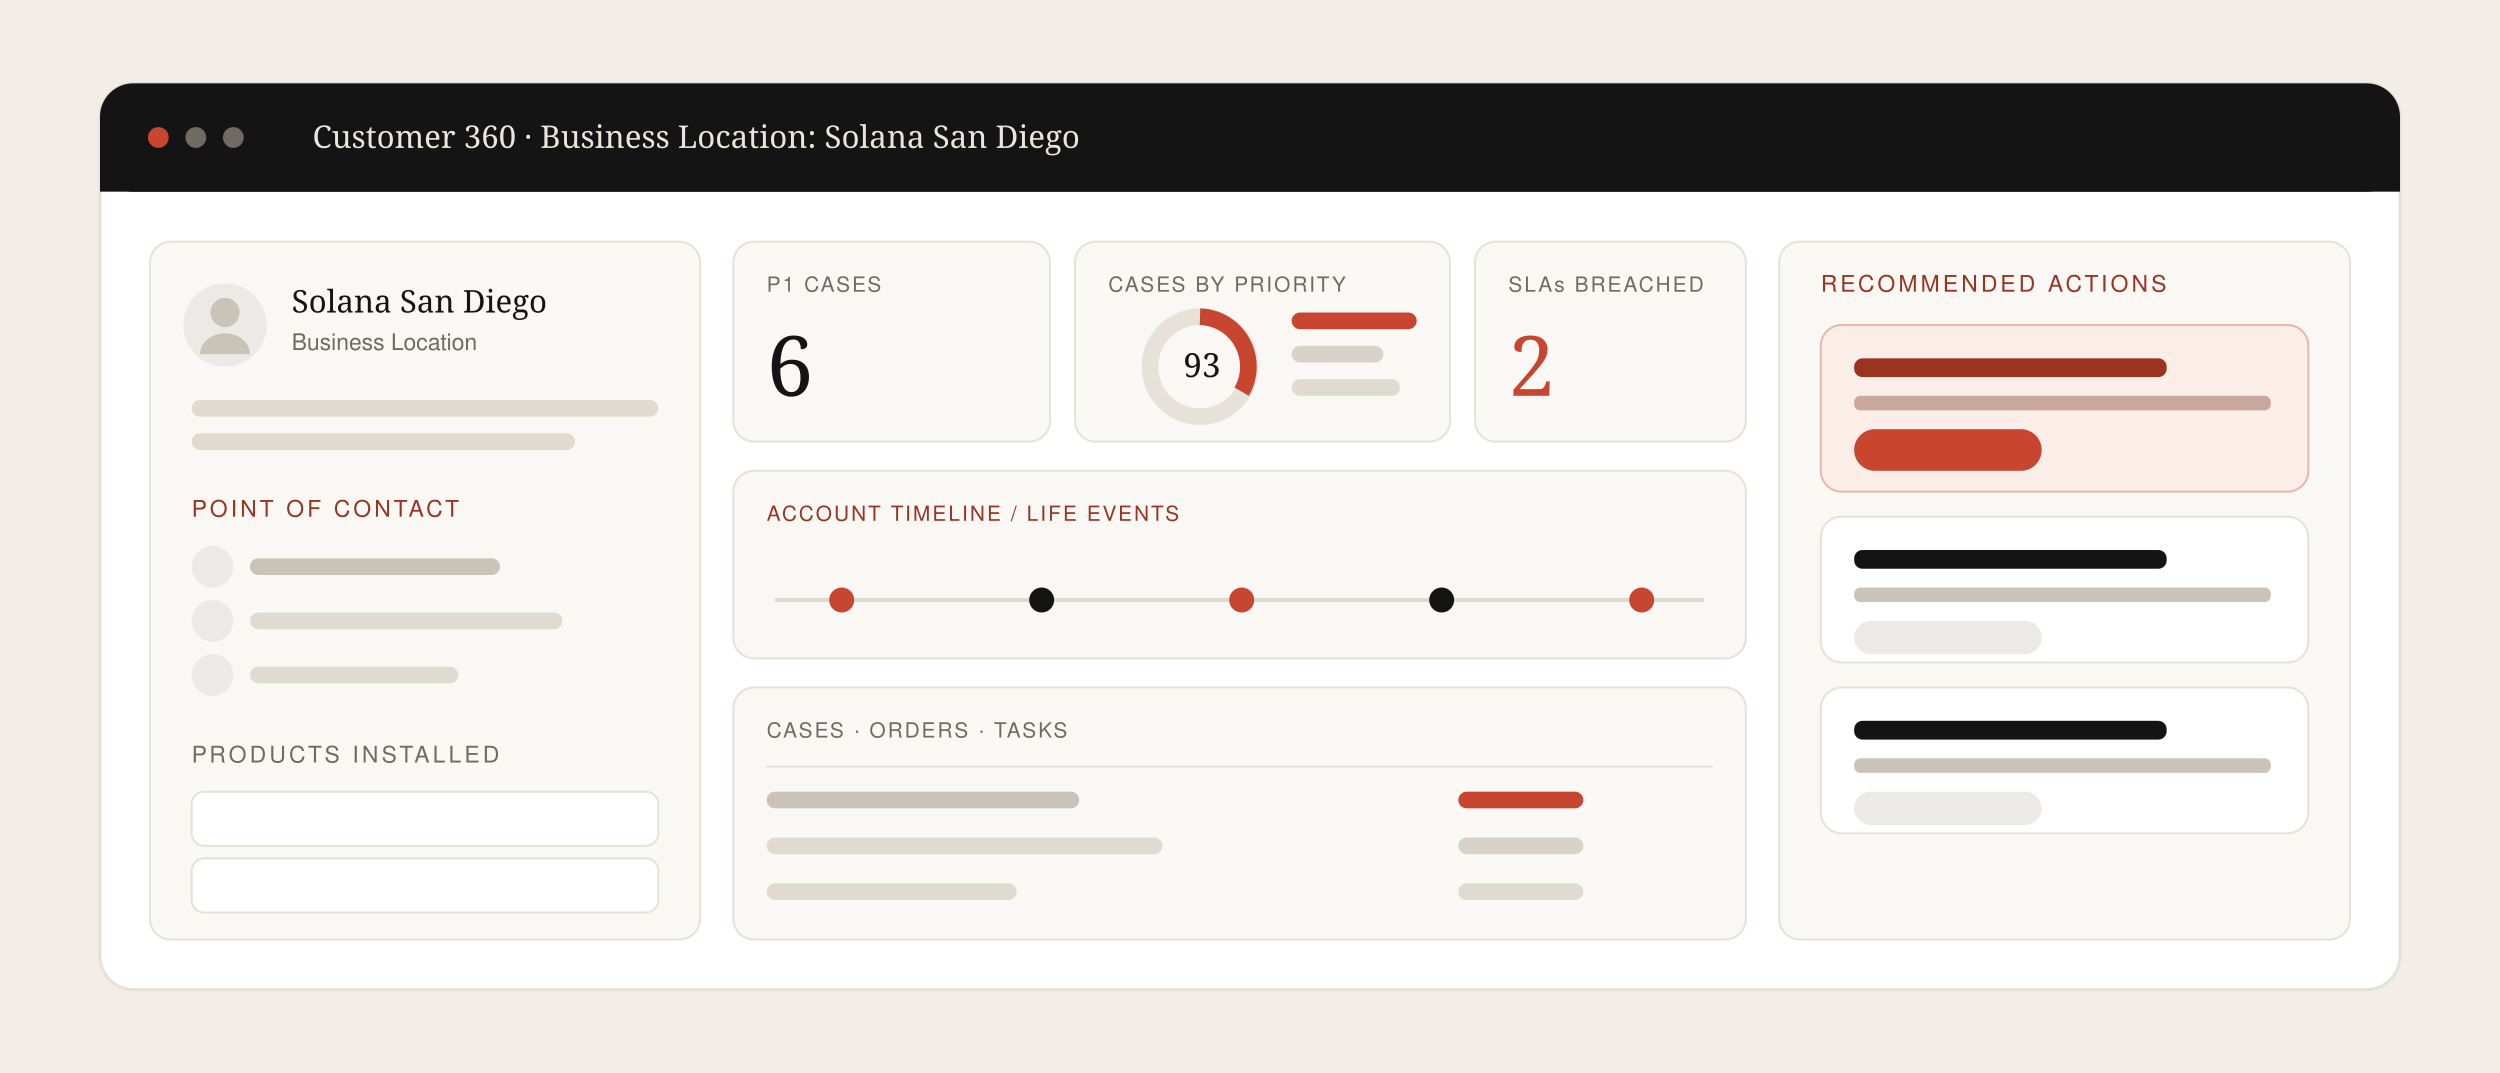
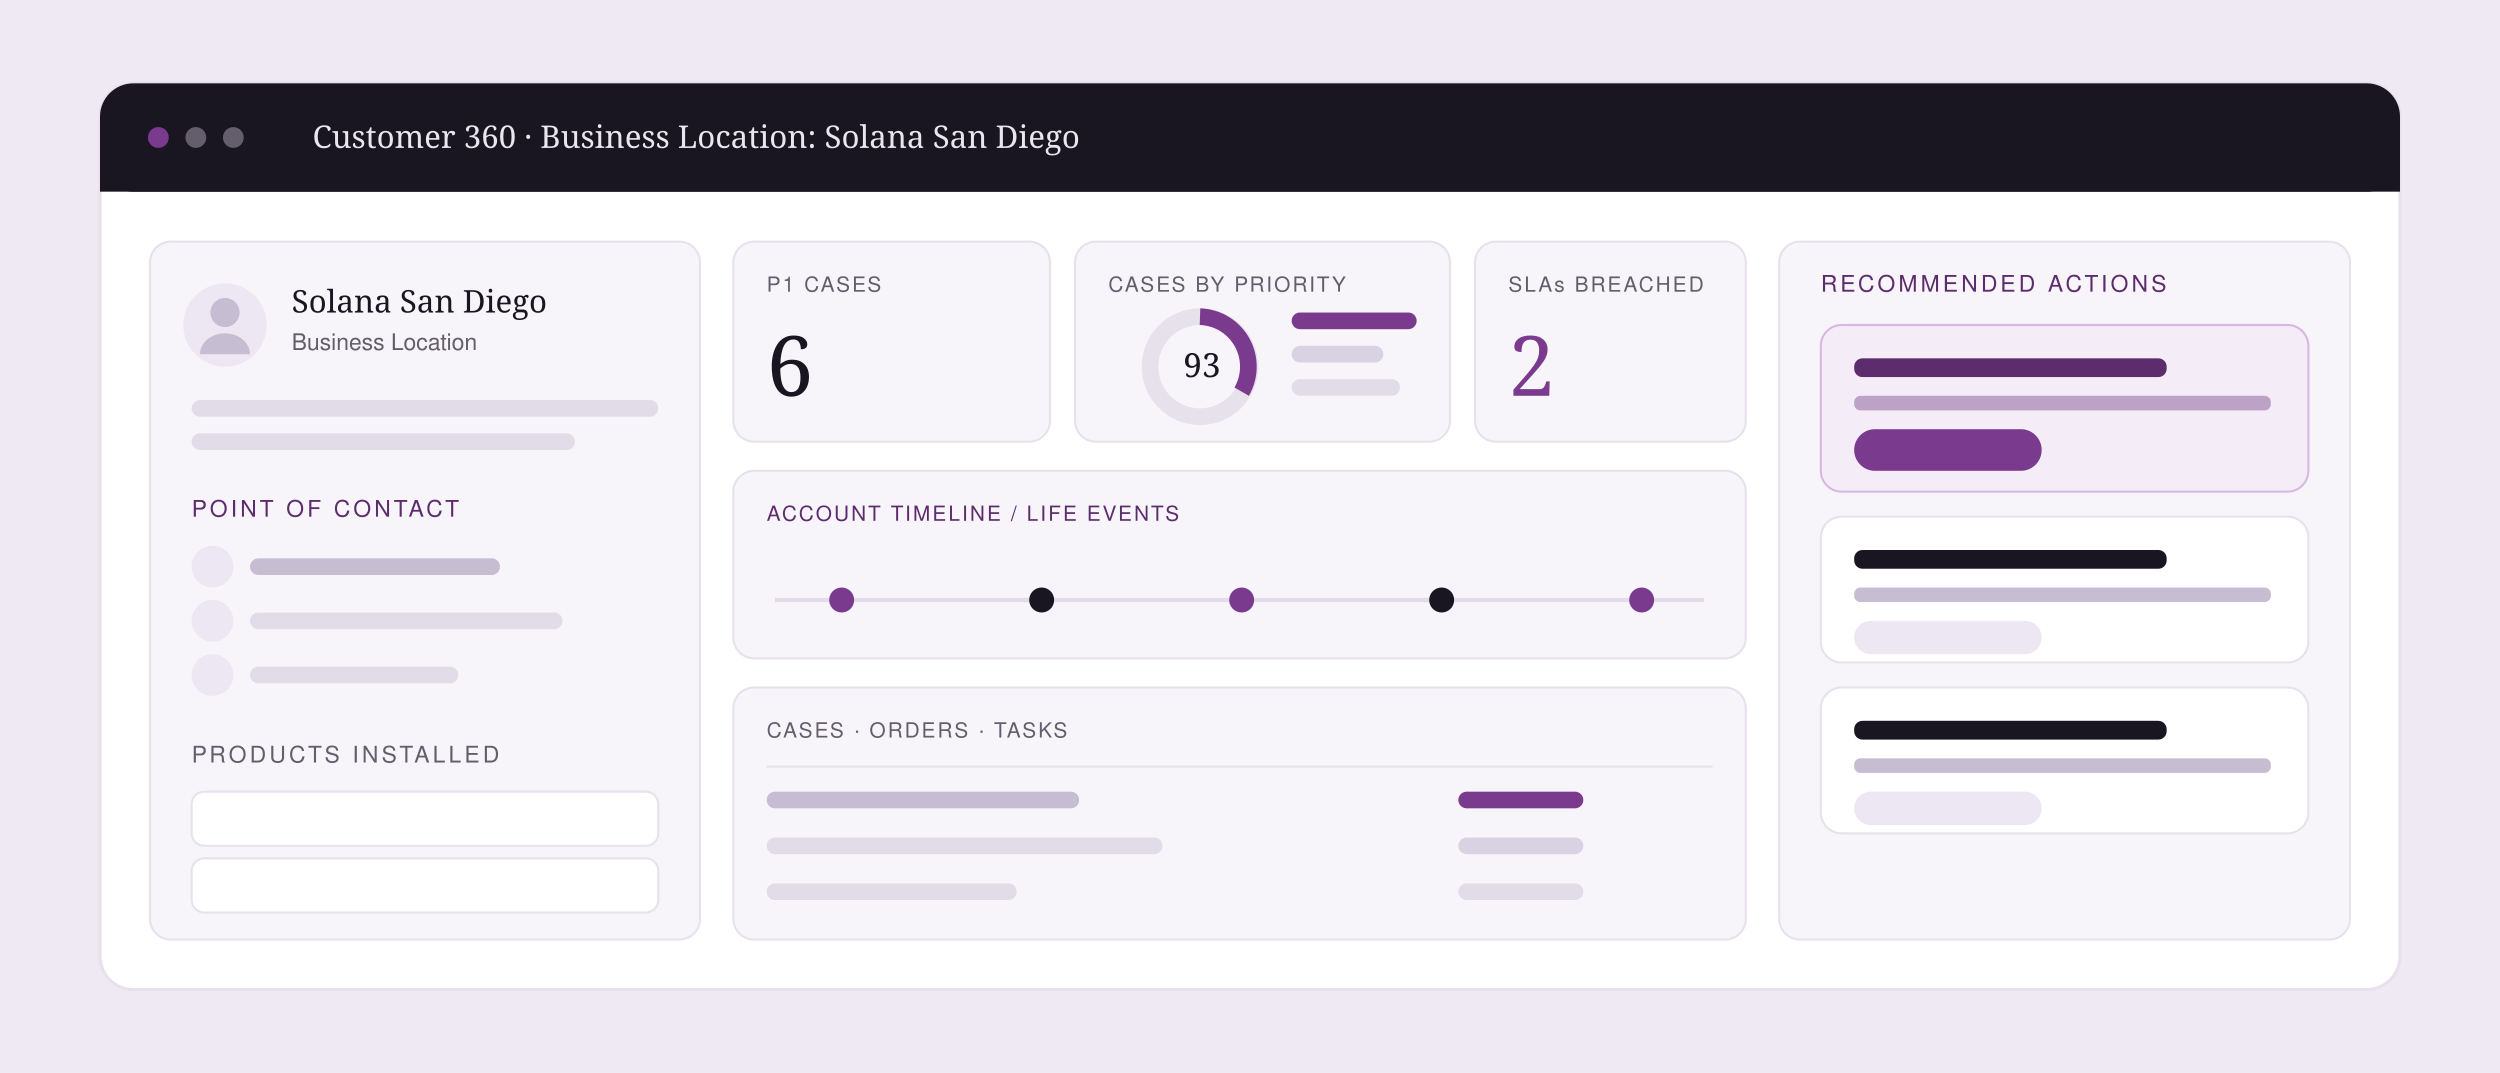
<svg xmlns="http://www.w3.org/2000/svg" width="1200" height="515" viewBox="0 0 1200 515" role="img" aria-label="Customer 360 dashboard concept: an identity rail, KPI tiles, a life-events timeline, and a recommended-actions panel">
-   <rect width="1200" height="515" fill="#f2eee7" />
-   <rect x="48" y="40" width="1104" height="435" rx="16" fill="#ffffff" stroke="#e6e2da" stroke-width="1.5" />
-   <rect x="48" y="40" width="1104" height="52" rx="16" fill="#141414" />
-   <rect x="48" y="76" width="1104" height="16" fill="#141414" />
-   <circle cx="76" cy="66" r="5" fill="#c8452f" />
-   <circle cx="94" cy="66" r="5" fill="#6f6b63" />
-   <circle cx="112" cy="66" r="5" fill="#6f6b63" />
-   <text x="150" y="71" font-family="Georgia, serif" font-size="15" fill="#e9e5df">Customer 360 · Business Location: Solana San Diego</text>
-   <rect x="72" y="116" width="264" height="335" rx="10" fill="#faf8f4" stroke="#e6e2da" />
-   <circle cx="108" cy="156" r="20" fill="#eceae6" />
-   <circle cx="108" cy="150" r="7" fill="#c9c3b8" />
-   <path d="M96 170 a12 10 0 0 1 24 0 z" fill="#c9c3b8" />
-   <text x="140" y="150" font-family="Georgia, serif" font-size="15" fill="#141414">Solana San Diego</text>
-   <text x="140" y="168" font-family="Helvetica, Arial, sans-serif" font-size="11" fill="#6f6b63">Business Location</text>
-   <rect x="92" y="192" width="224" height="8" rx="4" fill="#e0dbd1" />
-   <rect x="92" y="208" width="184" height="8" rx="4" fill="#e0dbd1" />
-   <text x="92" y="248" font-family="Helvetica, Arial, sans-serif" font-size="11" letter-spacing="1.5" fill="#9a3320">POINT OF CONTACT</text>
-   <circle cx="102" cy="272" r="10" fill="#eceae6" />
-   <rect x="120" y="268" width="120" height="8" rx="4" fill="#c9c3b8" />
-   <circle cx="102" cy="298" r="10" fill="#eceae6" />
-   <rect x="120" y="294" width="150" height="8" rx="4" fill="#e0dbd1" />
-   <circle cx="102" cy="324" r="10" fill="#eceae6" />
-   <rect x="120" y="320" width="100" height="8" rx="4" fill="#e0dbd1" />
-   <text x="92" y="366" font-family="Helvetica, Arial, sans-serif" font-size="11" letter-spacing="1.5" fill="#6f6b63">PRODUCTS INSTALLED</text>
-   <rect x="92" y="380" width="224" height="26" rx="6" fill="#ffffff" stroke="#e6e2da" />
-   <rect x="92" y="412" width="224" height="26" rx="6" fill="#ffffff" stroke="#e6e2da" />
-   <rect x="352" y="116" width="152" height="96" rx="10" fill="#faf8f4" stroke="#e6e2da" />
-   <text x="368" y="140" font-family="Helvetica, Arial, sans-serif" font-size="10" letter-spacing="1" fill="#6f6b63">P1 CASES</text>
-   <text x="368" y="190" font-family="Georgia, serif" font-size="40" fill="#141414">6</text>
-   <rect x="516" y="116" width="180" height="96" rx="10" fill="#faf8f4" stroke="#e6e2da" />
-   <text x="532" y="140" font-family="Helvetica, Arial, sans-serif" font-size="10" letter-spacing="1" fill="#6f6b63">CASES BY PRIORITY</text>
-   <circle cx="576" cy="176" r="24" fill="none" stroke="#e6e2da" stroke-width="8" />
-   <path d="M576 152 a24 24 0 0 1 20 36" fill="none" stroke="#c8452f" stroke-width="8" />
-   <text x="568" y="181" font-family="Georgia, serif" font-size="16" fill="#141414">93</text>
-   <rect x="620" y="150" width="60" height="8" rx="4" fill="#c8452f" />
-   <rect x="620" y="166" width="44" height="8" rx="4" fill="#d8d2c8" />
-   <rect x="620" y="182" width="52" height="8" rx="4" fill="#e0dbd1" />
-   <rect x="708" y="116" width="130" height="96" rx="10" fill="#faf8f4" stroke="#e6e2da" />
-   <text x="724" y="140" font-family="Helvetica, Arial, sans-serif" font-size="10" letter-spacing="1" fill="#6f6b63">SLAs BREACHED</text>
-   <text x="724" y="190" font-family="Georgia, serif" font-size="40" fill="#c8452f">2</text>
-   <rect x="352" y="226" width="486" height="90" rx="10" fill="#faf8f4" stroke="#e6e2da" />
-   <text x="368" y="250" font-family="Helvetica, Arial, sans-serif" font-size="10" letter-spacing="1" fill="#9a3320">ACCOUNT TIMELINE / LIFE EVENTS</text>
-   <line x1="372" y1="288" x2="818" y2="288" stroke="#e0dbd1" stroke-width="2" />
-   <circle cx="404" cy="288" r="6" fill="#c8452f" />
-   <circle cx="500" cy="288" r="6" fill="#141414" />
-   <circle cx="596" cy="288" r="6" fill="#c8452f" />
-   <circle cx="692" cy="288" r="6" fill="#141414" />
-   <circle cx="788" cy="288" r="6" fill="#c8452f" />
-   <rect x="352" y="330" width="486" height="121" rx="10" fill="#faf8f4" stroke="#e6e2da" />
-   <text x="368" y="354" font-family="Helvetica, Arial, sans-serif" font-size="10" letter-spacing="1" fill="#6f6b63">CASES · ORDERS · TASKS</text>
-   <line x1="368" y1="368" x2="822" y2="368" stroke="#e6e2da" />
-   <rect x="368" y="380" width="150" height="8" rx="4" fill="#c9c3b8" />
-   <rect x="700" y="380" width="60" height="8" rx="4" fill="#c8452f" />
-   <rect x="368" y="402" width="190" height="8" rx="4" fill="#e0dbd1" />
-   <rect x="700" y="402" width="60" height="8" rx="4" fill="#d8d2c8" />
-   <rect x="368" y="424" width="120" height="8" rx="4" fill="#e0dbd1" />
-   <rect x="700" y="424" width="60" height="8" rx="4" fill="#e0dbd1" />
-   <rect x="854" y="116" width="274" height="335" rx="10" fill="#faf8f4" stroke="#e6e2da" />
-   <text x="874" y="140" font-family="Helvetica, Arial, sans-serif" font-size="11" letter-spacing="1.5" fill="#9a3320">RECOMMENDED ACTIONS</text>
-   <rect x="874" y="156" width="234" height="80" rx="10" fill="#fbeee9" stroke="#e7b9ac" />
-   <rect x="890" y="172" width="150" height="9" rx="4" fill="#9a3320" />
-   <rect x="890" y="190" width="200" height="7" rx="3" fill="#c9a99f" />
-   <rect x="890" y="206" width="90" height="20" rx="10" fill="#c8452f" />
-   <rect x="874" y="248" width="234" height="70" rx="10" fill="#ffffff" stroke="#e6e2da" />
-   <rect x="890" y="264" width="150" height="9" rx="4" fill="#141414" />
-   <rect x="890" y="282" width="200" height="7" rx="3" fill="#c9c3b8" />
-   <rect x="890" y="298" width="90" height="16" rx="8" fill="#eceae6" />
-   <rect x="874" y="330" width="234" height="70" rx="10" fill="#ffffff" stroke="#e6e2da" />
-   <rect x="890" y="346" width="150" height="9" rx="4" fill="#141414" />
-   <rect x="890" y="364" width="200" height="7" rx="3" fill="#c9c3b8" />
-   <rect x="890" y="380" width="90" height="16" rx="8" fill="#eceae6" />
+   <rect width="1200" height="515" fill="#efe9f4" />
+   <rect x="48" y="40" width="1104" height="435" rx="16" fill="#ffffff" stroke="#e7e1ec" stroke-width="1.5" />
+   <rect x="48" y="40" width="1104" height="52" rx="16" fill="#191621" />
+   <rect x="48" y="76" width="1104" height="16" fill="#191621" />
+   <circle cx="76" cy="66" r="5" fill="#7a3b8f" />
+   <circle cx="94" cy="66" r="5" fill="#635d6c" />
+   <circle cx="112" cy="66" r="5" fill="#635d6c" />
+   <text x="150" y="71" font-family="Georgia, serif" font-size="15" fill="#eae6ef">Customer 360 · Business Location: Solana San Diego</text>
+   <rect x="72" y="116" width="264" height="335" rx="10" fill="#f7f4fa" stroke="#e7e1ec" />
+   <circle cx="108" cy="156" r="20" fill="#ece7f2" />
+   <circle cx="108" cy="150" r="7" fill="#c7bdd3" />
+   <path d="M96 170 a12 10 0 0 1 24 0 z" fill="#c7bdd3" />
+   <text x="140" y="150" font-family="Georgia, serif" font-size="15" fill="#191621">Solana San Diego</text>
+   <text x="140" y="168" font-family="Helvetica, Arial, sans-serif" font-size="11" fill="#635d6c">Business Location</text>
+   <rect x="92" y="192" width="224" height="8" rx="4" fill="#e2dce8" />
+   <rect x="92" y="208" width="184" height="8" rx="4" fill="#e2dce8" />
+   <text x="92" y="248" font-family="Helvetica, Arial, sans-serif" font-size="11" letter-spacing="1.5" fill="#5c2c6c">POINT OF CONTACT</text>
+   <circle cx="102" cy="272" r="10" fill="#ece7f2" />
+   <rect x="120" y="268" width="120" height="8" rx="4" fill="#c7bdd3" />
+   <circle cx="102" cy="298" r="10" fill="#ece7f2" />
+   <rect x="120" y="294" width="150" height="8" rx="4" fill="#e2dce8" />
+   <circle cx="102" cy="324" r="10" fill="#ece7f2" />
+   <rect x="120" y="320" width="100" height="8" rx="4" fill="#e2dce8" />
+   <text x="92" y="366" font-family="Helvetica, Arial, sans-serif" font-size="11" letter-spacing="1.5" fill="#635d6c">PRODUCTS INSTALLED</text>
+   <rect x="92" y="380" width="224" height="26" rx="6" fill="#ffffff" stroke="#e7e1ec" />
+   <rect x="92" y="412" width="224" height="26" rx="6" fill="#ffffff" stroke="#e7e1ec" />
+   <rect x="352" y="116" width="152" height="96" rx="10" fill="#f7f4fa" stroke="#e7e1ec" />
+   <text x="368" y="140" font-family="Helvetica, Arial, sans-serif" font-size="10" letter-spacing="1" fill="#635d6c">P1 CASES</text>
+   <text x="368" y="190" font-family="Georgia, serif" font-size="40" fill="#191621">6</text>
+   <rect x="516" y="116" width="180" height="96" rx="10" fill="#f7f4fa" stroke="#e7e1ec" />
+   <text x="532" y="140" font-family="Helvetica, Arial, sans-serif" font-size="10" letter-spacing="1" fill="#635d6c">CASES BY PRIORITY</text>
+   <circle cx="576" cy="176" r="24" fill="none" stroke="#e7e1ec" stroke-width="8" />
+   <path d="M576 152 a24 24 0 0 1 20 36" fill="none" stroke="#7a3b8f" stroke-width="8" />
+   <text x="568" y="181" font-family="Georgia, serif" font-size="16" fill="#191621">93</text>
+   <rect x="620" y="150" width="60" height="8" rx="4" fill="#7a3b8f" />
+   <rect x="620" y="166" width="44" height="8" rx="4" fill="#d9d2e2" />
+   <rect x="620" y="182" width="52" height="8" rx="4" fill="#e2dce8" />
+   <rect x="708" y="116" width="130" height="96" rx="10" fill="#f7f4fa" stroke="#e7e1ec" />
+   <text x="724" y="140" font-family="Helvetica, Arial, sans-serif" font-size="10" letter-spacing="1" fill="#635d6c">SLAs BREACHED</text>
+   <text x="724" y="190" font-family="Georgia, serif" font-size="40" fill="#7a3b8f">2</text>
+   <rect x="352" y="226" width="486" height="90" rx="10" fill="#f7f4fa" stroke="#e7e1ec" />
+   <text x="368" y="250" font-family="Helvetica, Arial, sans-serif" font-size="10" letter-spacing="1" fill="#5c2c6c">ACCOUNT TIMELINE / LIFE EVENTS</text>
+   <line x1="372" y1="288" x2="818" y2="288" stroke="#e2dce8" stroke-width="2" />
+   <circle cx="404" cy="288" r="6" fill="#7a3b8f" />
+   <circle cx="500" cy="288" r="6" fill="#191621" />
+   <circle cx="596" cy="288" r="6" fill="#7a3b8f" />
+   <circle cx="692" cy="288" r="6" fill="#191621" />
+   <circle cx="788" cy="288" r="6" fill="#7a3b8f" />
+   <rect x="352" y="330" width="486" height="121" rx="10" fill="#f7f4fa" stroke="#e7e1ec" />
+   <text x="368" y="354" font-family="Helvetica, Arial, sans-serif" font-size="10" letter-spacing="1" fill="#635d6c">CASES · ORDERS · TASKS</text>
+   <line x1="368" y1="368" x2="822" y2="368" stroke="#e7e1ec" />
+   <rect x="368" y="380" width="150" height="8" rx="4" fill="#c7bdd3" />
+   <rect x="700" y="380" width="60" height="8" rx="4" fill="#7a3b8f" />
+   <rect x="368" y="402" width="190" height="8" rx="4" fill="#e2dce8" />
+   <rect x="700" y="402" width="60" height="8" rx="4" fill="#d9d2e2" />
+   <rect x="368" y="424" width="120" height="8" rx="4" fill="#e2dce8" />
+   <rect x="700" y="424" width="60" height="8" rx="4" fill="#e2dce8" />
+   <rect x="854" y="116" width="274" height="335" rx="10" fill="#f7f4fa" stroke="#e7e1ec" />
+   <text x="874" y="140" font-family="Helvetica, Arial, sans-serif" font-size="11" letter-spacing="1.5" fill="#5c2c6c">RECOMMENDED ACTIONS</text>
+   <rect x="874" y="156" width="234" height="80" rx="10" fill="#f4edf8" stroke="#d8b8e0" />
+   <rect x="890" y="172" width="150" height="9" rx="4" fill="#5c2c6c" />
+   <rect x="890" y="190" width="200" height="7" rx="3" fill="#bda2c8" />
+   <rect x="890" y="206" width="90" height="20" rx="10" fill="#7a3b8f" />
+   <rect x="874" y="248" width="234" height="70" rx="10" fill="#ffffff" stroke="#e7e1ec" />
+   <rect x="890" y="264" width="150" height="9" rx="4" fill="#191621" />
+   <rect x="890" y="282" width="200" height="7" rx="3" fill="#c7bdd3" />
+   <rect x="890" y="298" width="90" height="16" rx="8" fill="#ece7f2" />
+   <rect x="874" y="330" width="234" height="70" rx="10" fill="#ffffff" stroke="#e7e1ec" />
+   <rect x="890" y="346" width="150" height="9" rx="4" fill="#191621" />
+   <rect x="890" y="364" width="200" height="7" rx="3" fill="#c7bdd3" />
+   <rect x="890" y="380" width="90" height="16" rx="8" fill="#ece7f2" />
</svg>
